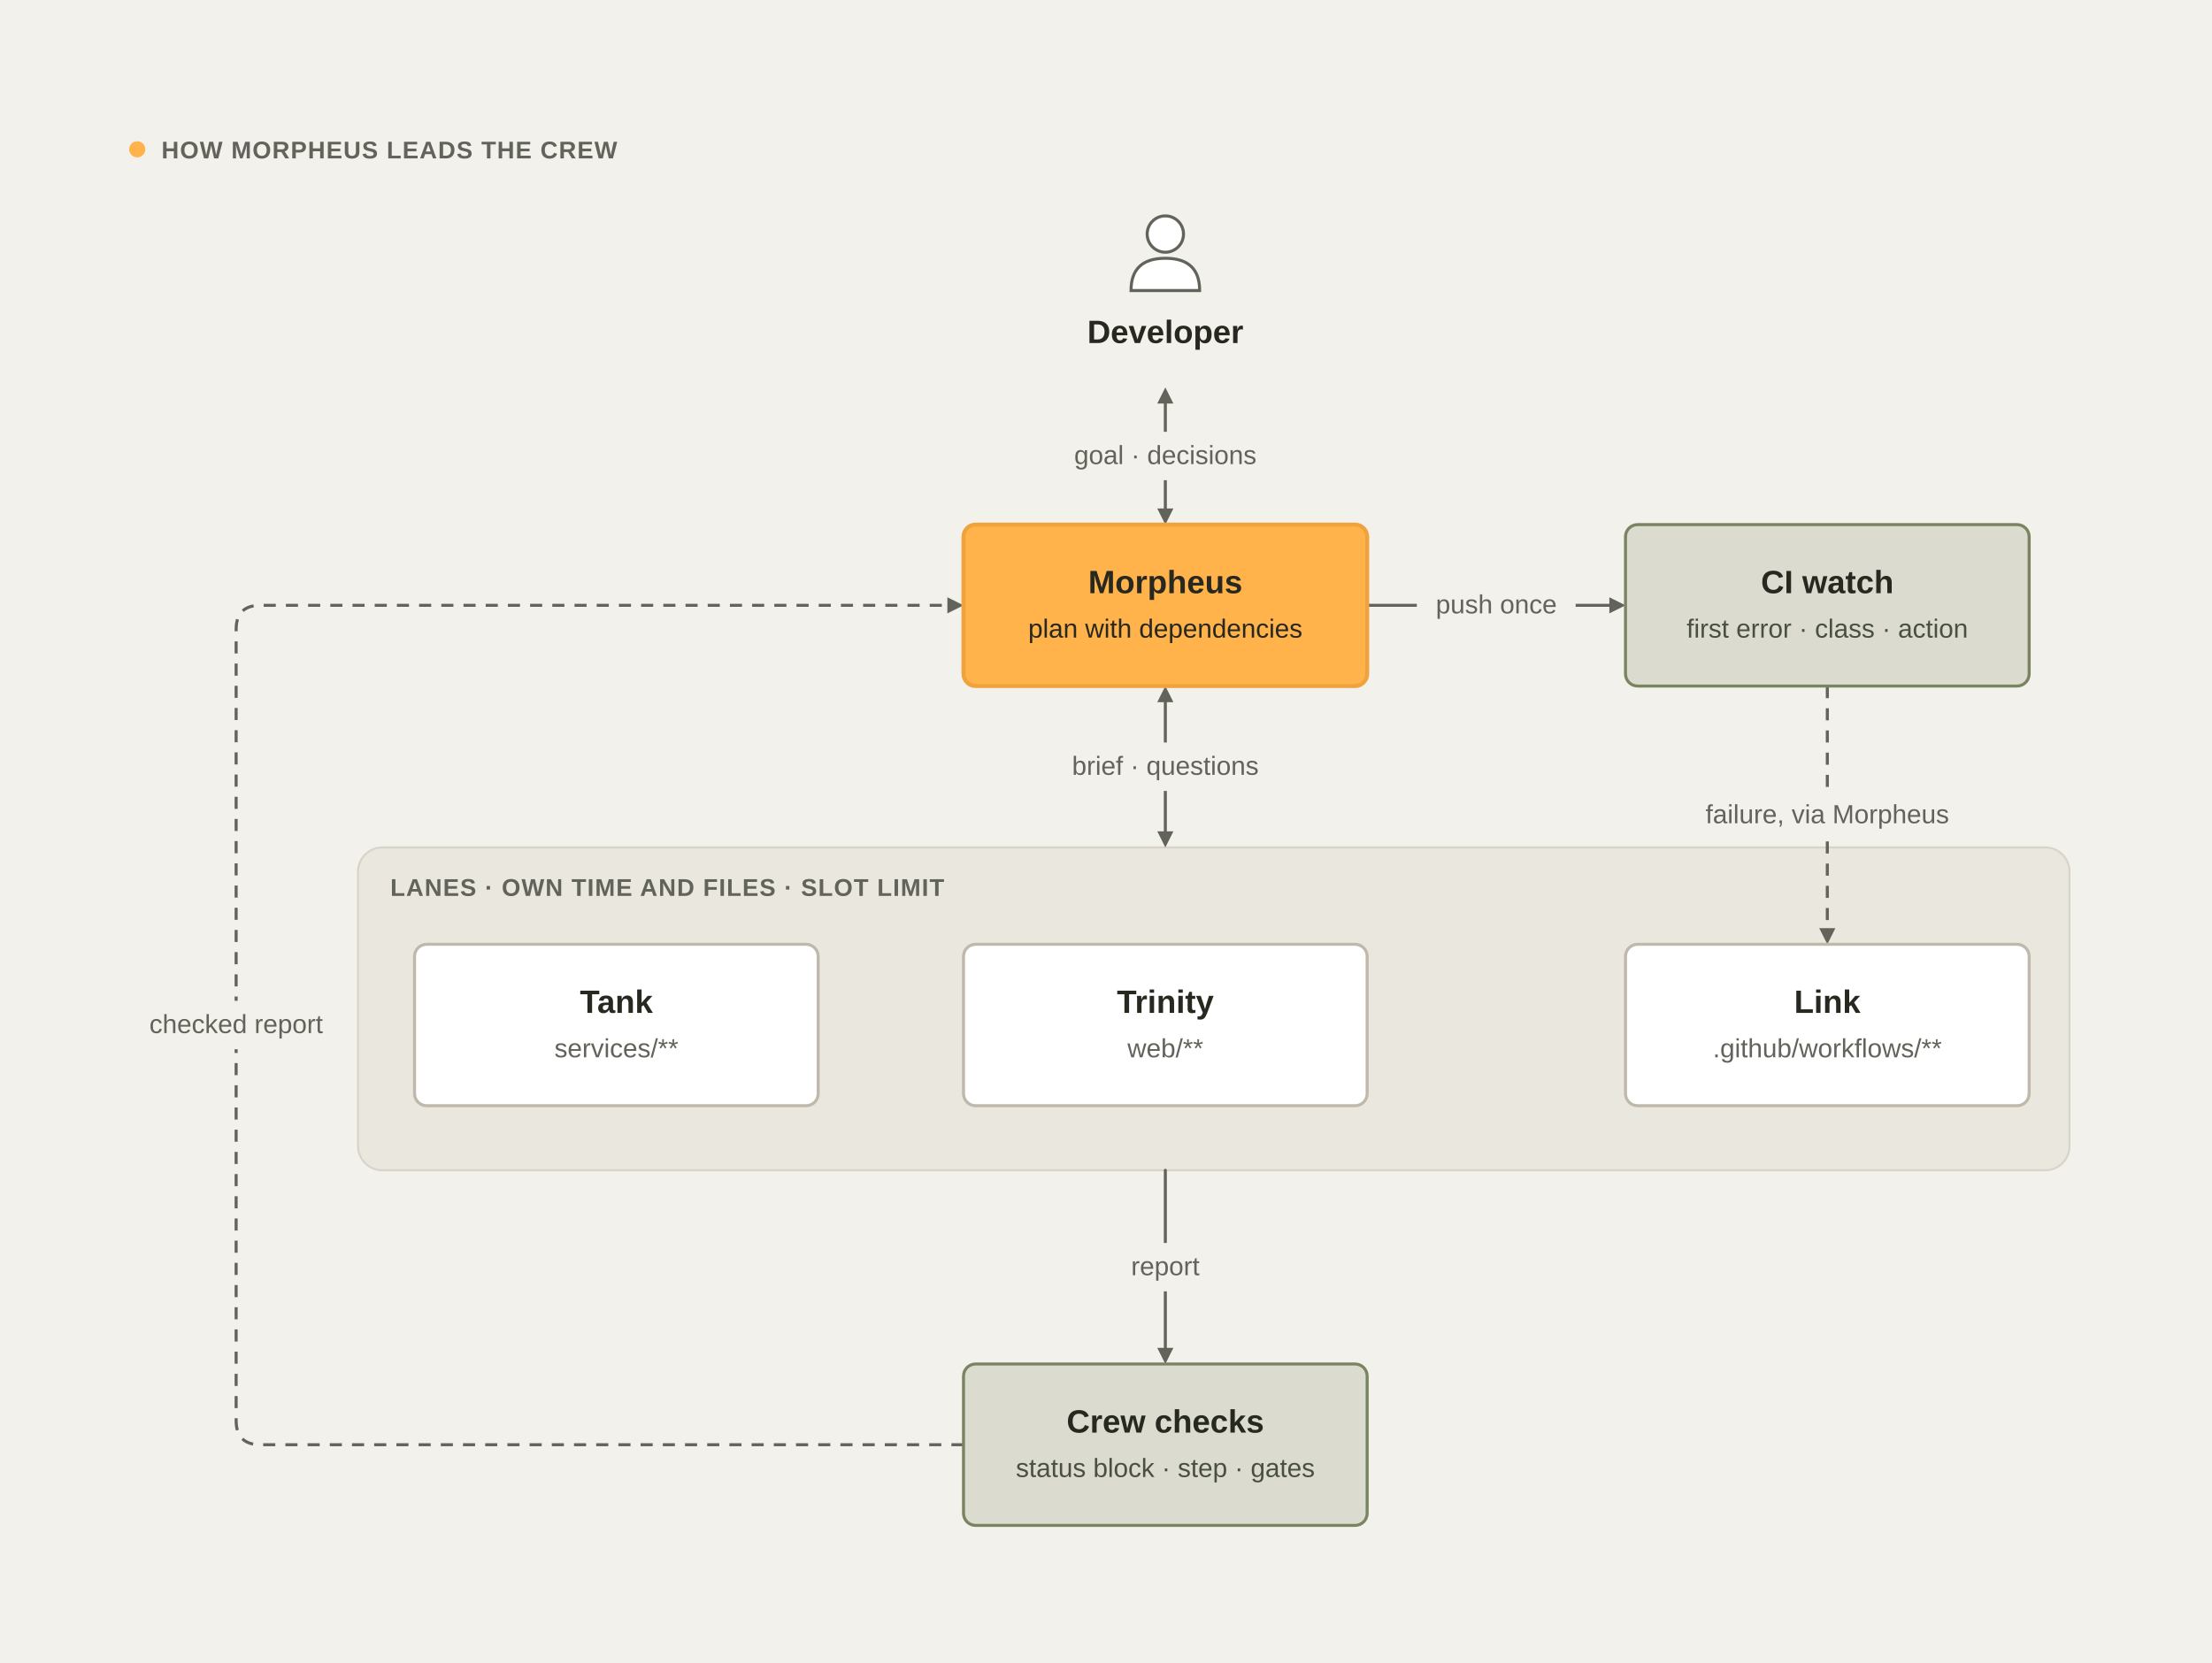
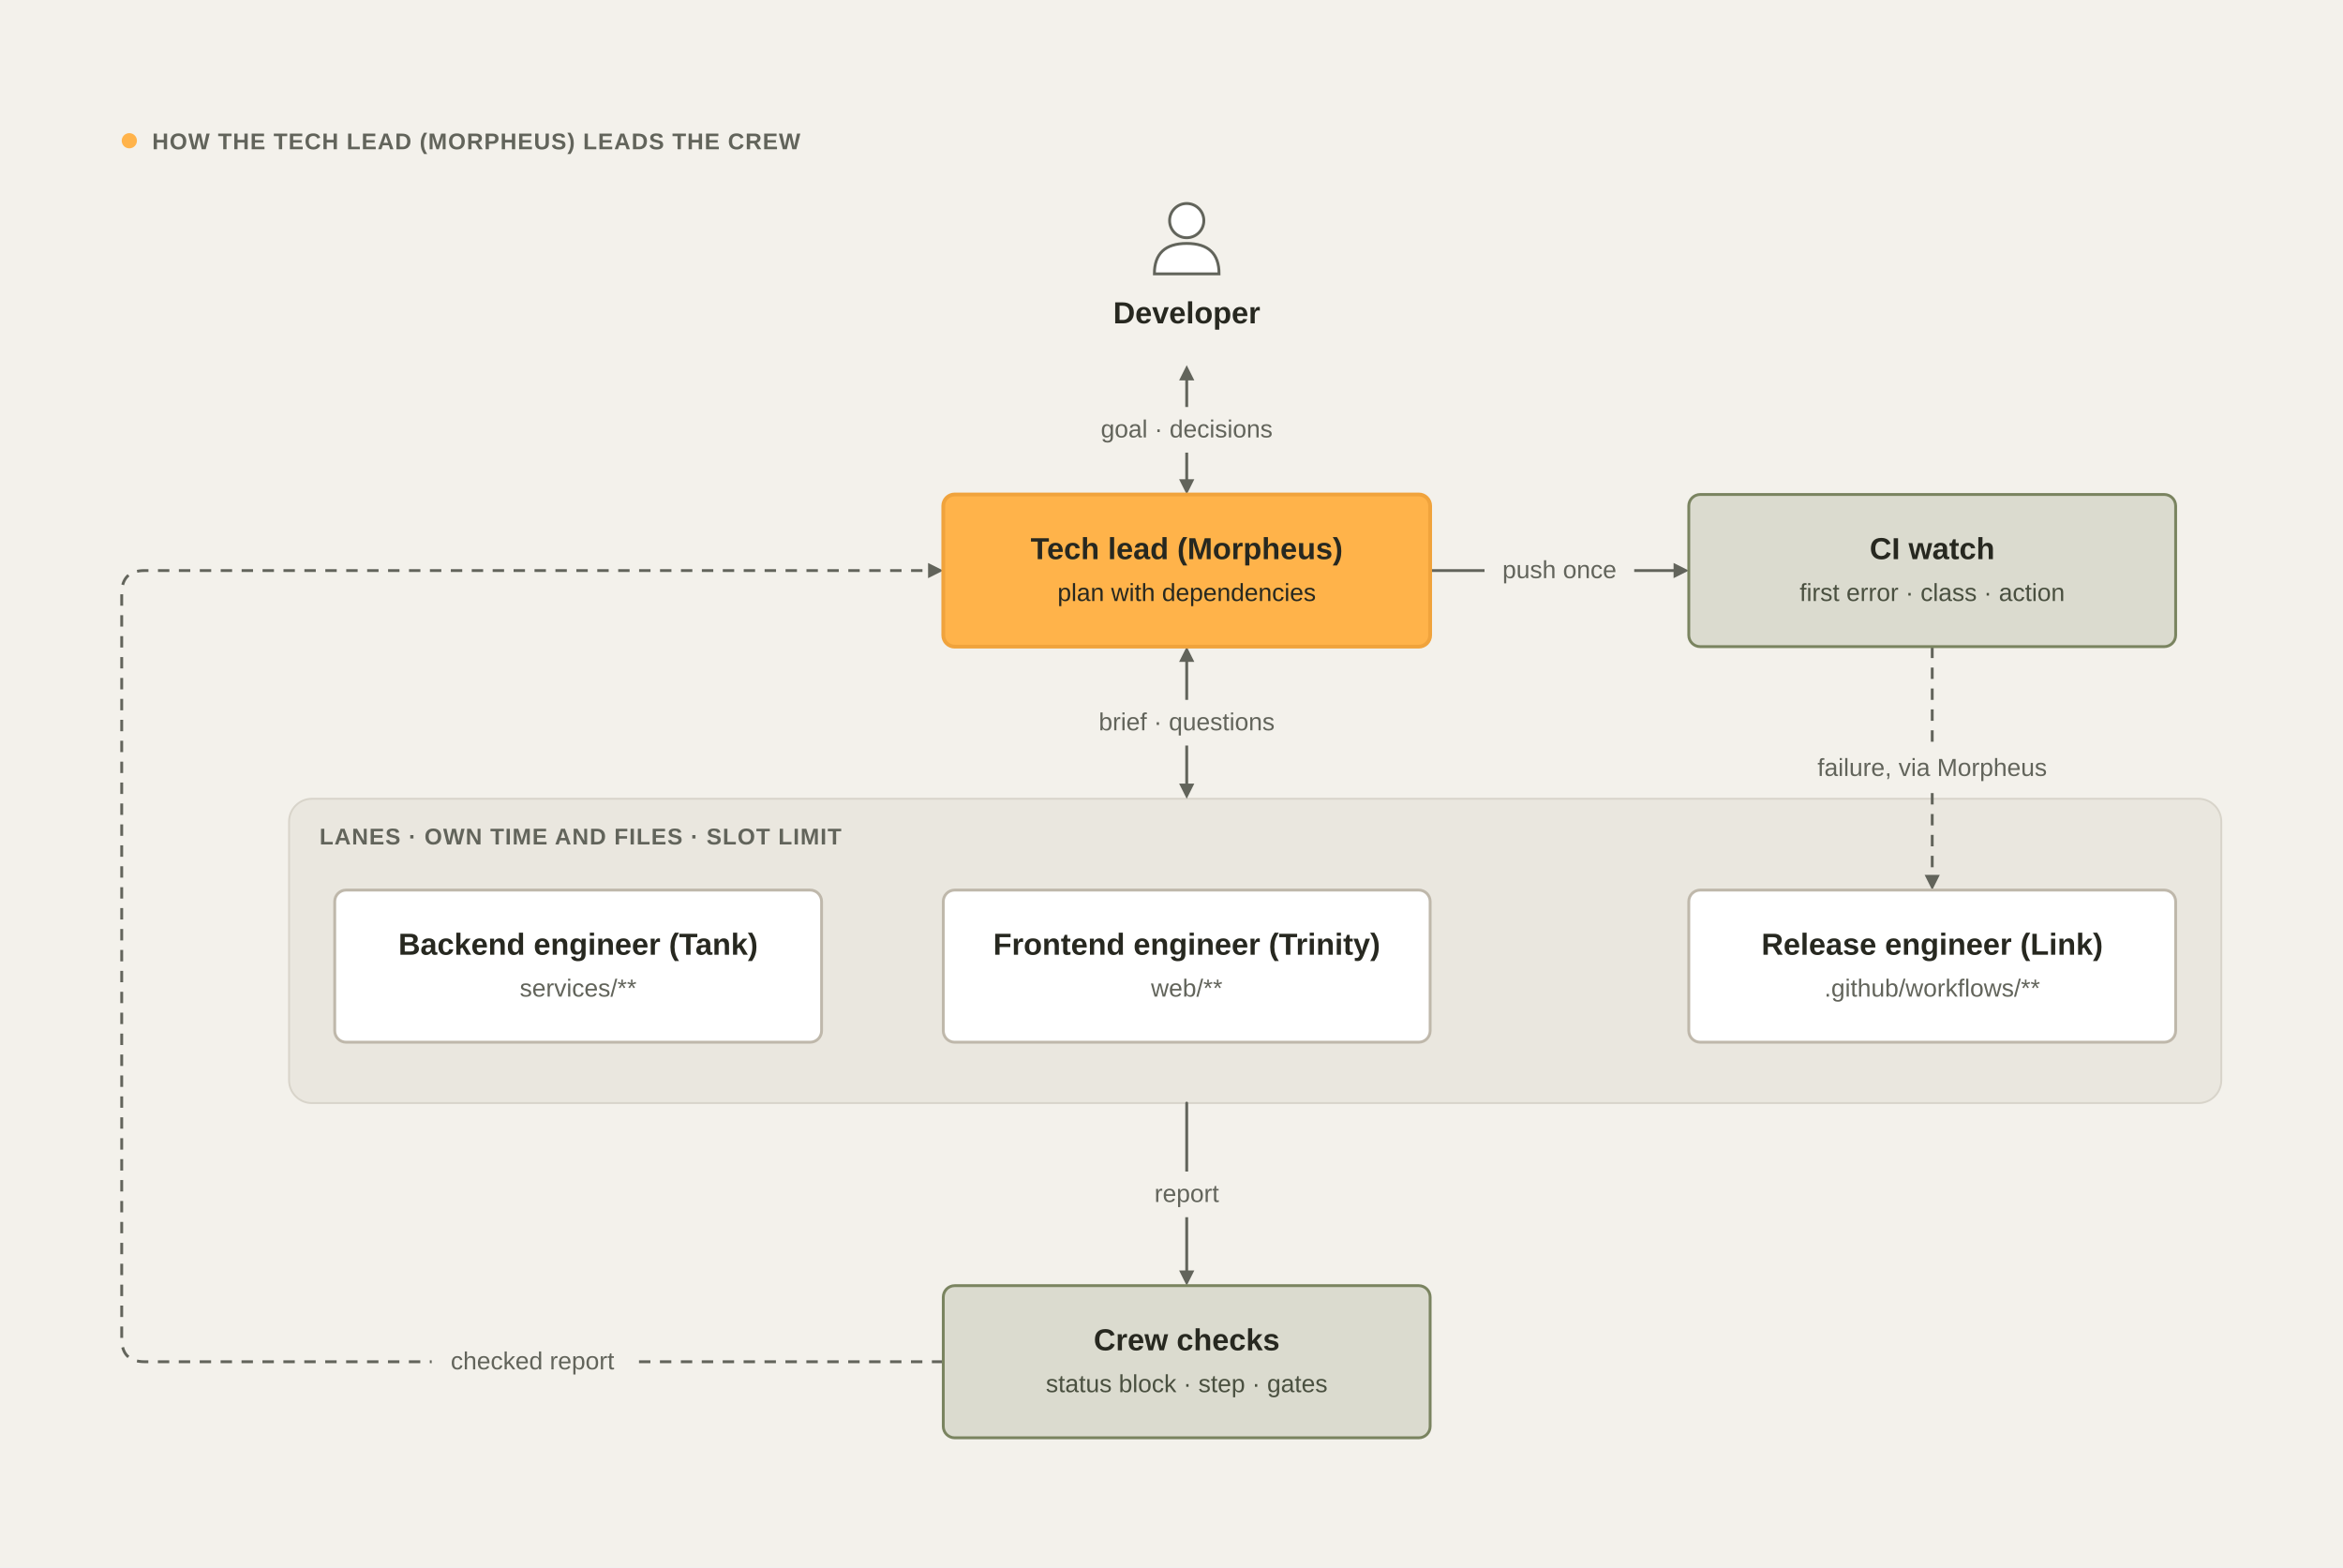
- <svg xmlns="http://www.w3.org/2000/svg" width="1096" height="824" viewBox="0 0 1096 824" role="img" aria-labelledby="dk-title dk-desc">
-   <rect width="1096" height="824" fill="#F3F1EB" />
+ <svg xmlns="http://www.w3.org/2000/svg" width="1232" height="824" viewBox="0 0 1232 824" role="img" aria-labelledby="dk-title dk-desc">
+   <rect width="1232" height="824" fill="#F3F1EB" />
  <g font-family="Manrope, 'Manrope Variable', system-ui, -apple-system, 'Segoe UI', Arial, sans-serif">
    <circle cx="68" cy="74" r="4" fill="#FFB34A" />
-     <text x="80" y="78.5" font-size="12" font-weight="600" fill="#62645B" letter-spacing="0.48">HOW MORPHEUS LEADS THE CREW</text>
-     <g transform="translate(209.4,100.0)">
-       <rect x="-32.0" y="320.0" width="848.0" height="160.0" rx="12" fill="#EAE7DF" stroke="#D8D4CA" stroke-width="1" />
-       <text x="-16.0" y="344.0" font-size="12" font-weight="600" fill="#62645B" text-anchor="start" letter-spacing="0.48">LANES · OWN TIME AND FILES · SLOT LIMIT</text>
-       <path d="M368.0,99.5 L368.0,152.5" fill="none" stroke="#62645B" stroke-width="1.5" stroke-linejoin="round" stroke-linecap="round" />
-       <polygon points="368.0,160.0 364.0,152.0 372.0,152.0" fill="#62645B" />
-       <polygon points="368.0,92.0 372.0,100.0 364.0,100.0" fill="#62645B" />
-       <rect x="313.1" y="114.0" width="109.8" height="24.0" rx="11.0" fill="#F3F1EB" />
-       <text x="368.0" y="130.0" font-size="13" font-weight="400" fill="#62645B" text-anchor="middle">goal · decisions</text>
-       <path d="M368.0,247.5 L368.0,312.5" fill="none" stroke="#62645B" stroke-width="1.5" stroke-linejoin="round" stroke-linecap="round" />
-       <polygon points="368.0,320.0 364.0,312.0 372.0,312.0" fill="#62645B" />
-       <polygon points="368.0,240.0 372.0,248.0 364.0,248.0" fill="#62645B" />
-       <rect x="312.0" y="268.0" width="112.1" height="24.0" rx="11.0" fill="#F3F1EB" />
-       <text x="368.0" y="284.0" font-size="13" font-weight="400" fill="#62645B" text-anchor="middle">brief · questions</text>
-       <path d="M368.0,480.0 L368.0,568.5" fill="none" stroke="#62645B" stroke-width="1.5" stroke-linejoin="round" stroke-linecap="round" />
-       <polygon points="368.0,576.0 364.0,568.0 372.0,568.0" fill="#62645B" />
-       <rect x="342.2" y="516.0" width="51.6" height="24.0" rx="11.0" fill="#F3F1EB" />
-       <text x="368.0" y="532.0" font-size="13" font-weight="400" fill="#62645B" text-anchor="middle">report</text>
-       <path d="M268.0,616.0 L-80.4,616.0 Q-92.4,616.0 -92.4,604.0 L-92.4,212.0 Q-92.4,200.0 -80.4,200.0 L260.5,200.0" fill="none" stroke="#62645B" stroke-width="1.5" stroke-linejoin="round" stroke-dasharray="6 5" stroke-linecap="butt" />
-       <polygon points="268.0,200.0 260.0,204.0 260.0,196.0" fill="#62645B" />
-       <rect x="-145.4" y="396.0" width="105.9" height="24.0" rx="11.0" fill="#F3F1EB" />
-       <text x="-92.4" y="412.0" font-size="13" font-weight="400" fill="#62645B" text-anchor="middle">checked report</text>
-       <path d="M468.0,200.0 L588.5,200.0" fill="none" stroke="#62645B" stroke-width="1.5" stroke-linejoin="round" stroke-linecap="round" />
-       <polygon points="596.0,200.0 588.0,204.0 588.0,196.0" fill="#62645B" />
-       <rect x="492.6" y="188.0" width="78.7" height="24.0" rx="11.0" fill="#F3F1EB" />
-       <text x="532.0" y="204.0" font-size="13" font-weight="400" fill="#62645B" text-anchor="middle">push once</text>
-       <path d="M696.0,240.0 L696.0,360.5" fill="none" stroke="#62645B" stroke-width="1.5" stroke-linejoin="round" stroke-dasharray="6 5" stroke-linecap="butt" />
-       <polygon points="696.0,368.0 692.0,360.0 700.0,360.0" fill="#62645B" />
-       <rect x="624.9" y="292.0" width="142.3" height="24.0" rx="11.0" fill="#F3F1EB" />
-       <text x="696.0" y="308.0" font-size="13" font-weight="400" fill="#62645B" text-anchor="middle">failure, via Morpheus</text>
-       <circle cx="368.0" cy="16.0" r="9" fill="#FFFFFF" stroke="#62645B" stroke-width="1.5" />
-       <path d="M351.0,44.0 Q351.0,28.0 368.0,28.0 Q385.0,28.0 385.0,44.0 Z" fill="#FFFFFF" stroke="#62645B" stroke-width="1.5" />
-       <text x="368.0" y="70.0" font-size="16" font-weight="600" fill="#272820" text-anchor="middle">Developer</text>
-       <rect x="268.0" y="160.0" width="200.0" height="80.0" rx="6.0" fill="#FFB34A" stroke="#F0A33C" stroke-width="2" />
-       <text x="368.0" y="194.0" font-size="16" font-weight="600" fill="#272820" text-anchor="middle">Morpheus</text>
-       <text x="368.0" y="216.0" font-size="13" font-weight="400" fill="#272820" text-anchor="middle">plan with dependencies</text>
-       <rect x="596.0" y="160.0" width="200.0" height="80.0" rx="6.0" fill="#DBDBCF" stroke="#7A8460" stroke-width="1.5" />
-       <text x="696.0" y="194.0" font-size="16" font-weight="600" fill="#272820" text-anchor="middle">CI watch</text>
-       <text x="696.0" y="216.0" font-size="13" font-weight="400" fill="#4A5040" text-anchor="middle">first error · class · action</text>
-       <rect x="-4.0" y="368.0" width="200.0" height="80.0" rx="6.0" fill="#FFFFFF" stroke="#BFB8AB" stroke-width="1.5" />
-       <text x="96.0" y="402.0" font-size="16" font-weight="600" fill="#272820" text-anchor="middle">Tank</text>
-       <text x="96.0" y="424.0" font-size="13" font-weight="400" fill="#62645B" text-anchor="middle">services/**</text>
-       <rect x="268.0" y="368.0" width="200.0" height="80.0" rx="6.0" fill="#FFFFFF" stroke="#BFB8AB" stroke-width="1.5" />
-       <text x="368.0" y="402.0" font-size="16" font-weight="600" fill="#272820" text-anchor="middle">Trinity</text>
-       <text x="368.0" y="424.0" font-size="13" font-weight="400" fill="#62645B" text-anchor="middle">web/**</text>
-       <rect x="596.0" y="368.0" width="200.0" height="80.0" rx="6.0" fill="#FFFFFF" stroke="#BFB8AB" stroke-width="1.5" />
-       <text x="696.0" y="402.0" font-size="16" font-weight="600" fill="#272820" text-anchor="middle">Link</text>
-       <text x="696.0" y="424.0" font-size="13" font-weight="400" fill="#62645B" text-anchor="middle">.github/workflows/**</text>
-       <rect x="268.0" y="576.0" width="200.0" height="80.0" rx="6.0" fill="#DBDBCF" stroke="#7A8460" stroke-width="1.5" />
-       <text x="368.0" y="610.0" font-size="16" font-weight="600" fill="#272820" text-anchor="middle">Crew checks</text>
-       <text x="368.0" y="632.0" font-size="13" font-weight="400" fill="#4A5040" text-anchor="middle">status block · step · gates</text>
+     <text x="80" y="78.5" font-size="12" font-weight="600" fill="#62645B" letter-spacing="0.48">HOW THE TECH LEAD (MORPHEUS) LEADS THE CREW</text>
+     <g transform="translate(176.0,100.0)">
+       <rect x="-24.0" y="320.0" width="1016.0" height="160.0" rx="12" fill="#EAE7DF" stroke="#D8D4CA" stroke-width="1" />
+       <text x="-8.0" y="344.0" font-size="12" font-weight="600" fill="#62645B" text-anchor="start" letter-spacing="0.48">LANES · OWN TIME AND FILES · SLOT LIMIT</text>
+       <path d="M448.0,99.5 L448.0,152.5" fill="none" stroke="#62645B" stroke-width="1.5" stroke-linejoin="round" stroke-linecap="round" />
+       <polygon points="448.0,160.0 444.0,152.0 452.0,152.0" fill="#62645B" />
+       <polygon points="448.0,92.0 452.0,100.0 444.0,100.0" fill="#62645B" />
+       <rect x="393.1" y="114.0" width="109.8" height="24.0" rx="11.0" fill="#F3F1EB" />
+       <text x="448.0" y="130.0" font-size="13" font-weight="400" fill="#62645B" text-anchor="middle">goal · decisions</text>
+       <path d="M448.0,247.5 L448.0,312.5" fill="none" stroke="#62645B" stroke-width="1.5" stroke-linejoin="round" stroke-linecap="round" />
+       <polygon points="448.0,320.0 444.0,312.0 452.0,312.0" fill="#62645B" />
+       <polygon points="448.0,240.0 452.0,248.0 444.0,248.0" fill="#62645B" />
+       <rect x="392.0" y="268.0" width="112.1" height="24.0" rx="11.0" fill="#F3F1EB" />
+       <text x="448.0" y="284.0" font-size="13" font-weight="400" fill="#62645B" text-anchor="middle">brief · questions</text>
+       <path d="M448.0,480.0 L448.0,568.5" fill="none" stroke="#62645B" stroke-width="1.5" stroke-linejoin="round" stroke-linecap="round" />
+       <polygon points="448.0,576.0 444.0,568.0 452.0,568.0" fill="#62645B" />
+       <rect x="422.2" y="516.0" width="51.6" height="24.0" rx="11.0" fill="#F3F1EB" />
+       <text x="448.0" y="532.0" font-size="13" font-weight="400" fill="#62645B" text-anchor="middle">report</text>
+       <path d="M320.0,616.0 L-100.0,616.0 Q-112.0,616.0 -112.0,604.0 L-112.0,212.0 Q-112.0,200.0 -100.0,200.0 L312.5,200.0" fill="none" stroke="#62645B" stroke-width="1.5" stroke-linejoin="round" stroke-dasharray="6 5" stroke-linecap="butt" />
+       <polygon points="320.0,200.0 312.0,204.0 312.0,196.0" fill="#62645B" />
+       <rect x="51.0" y="604.0" width="105.9" height="24.0" rx="11.0" fill="#F3F1EB" />
+       <text x="104.0" y="620.0" font-size="13" font-weight="400" fill="#62645B" text-anchor="middle">checked report</text>
+       <path d="M576.0,200.0 L704.5,200.0" fill="none" stroke="#62645B" stroke-width="1.5" stroke-linejoin="round" stroke-linecap="round" />
+       <polygon points="712.0,200.0 704.0,204.0 704.0,196.0" fill="#62645B" />
+       <rect x="604.6" y="188.0" width="78.7" height="24.0" rx="11.0" fill="#F3F1EB" />
+       <text x="644.0" y="204.0" font-size="13" font-weight="400" fill="#62645B" text-anchor="middle">push once</text>
+       <path d="M840.0,240.0 L840.0,360.5" fill="none" stroke="#62645B" stroke-width="1.5" stroke-linejoin="round" stroke-dasharray="6 5" stroke-linecap="butt" />
+       <polygon points="840.0,368.0 836.0,360.0 844.0,360.0" fill="#62645B" />
+       <rect x="768.9" y="292.0" width="142.3" height="24.0" rx="11.0" fill="#F3F1EB" />
+       <text x="840.0" y="308.0" font-size="13" font-weight="400" fill="#62645B" text-anchor="middle">failure, via Morpheus</text>
+       <circle cx="448.0" cy="16.0" r="9" fill="#FFFFFF" stroke="#62645B" stroke-width="1.5" />
+       <path d="M431.0,44.0 Q431.0,28.0 448.0,28.0 Q465.0,28.0 465.0,44.0 Z" fill="#FFFFFF" stroke="#62645B" stroke-width="1.5" />
+       <text x="448.0" y="70.0" font-size="16" font-weight="600" fill="#272820" text-anchor="middle">Developer</text>
+       <rect x="320.0" y="160.0" width="256.0" height="80.0" rx="6.0" fill="#FFB34A" stroke="#F0A33C" stroke-width="2" />
+       <text x="448.0" y="194.0" font-size="16" font-weight="600" fill="#272820" text-anchor="middle">Tech lead (Morpheus)</text>
+       <text x="448.0" y="216.0" font-size="13" font-weight="400" fill="#272820" text-anchor="middle">plan with dependencies</text>
+       <rect x="712.0" y="160.0" width="256.0" height="80.0" rx="6.0" fill="#DBDBCF" stroke="#7A8460" stroke-width="1.5" />
+       <text x="840.0" y="194.0" font-size="16" font-weight="600" fill="#272820" text-anchor="middle">CI watch</text>
+       <text x="840.0" y="216.0" font-size="13" font-weight="400" fill="#4A5040" text-anchor="middle">first error · class · action</text>
+       <rect x="0.0" y="368.0" width="256.0" height="80.0" rx="6.0" fill="#FFFFFF" stroke="#BFB8AB" stroke-width="1.5" />
+       <text x="128.0" y="402.0" font-size="16" font-weight="600" fill="#272820" text-anchor="middle">Backend engineer (Tank)</text>
+       <text x="128.0" y="424.0" font-size="13" font-weight="400" fill="#62645B" text-anchor="middle">services/**</text>
+       <rect x="320.0" y="368.0" width="256.0" height="80.0" rx="6.0" fill="#FFFFFF" stroke="#BFB8AB" stroke-width="1.5" />
+       <text x="448.0" y="402.0" font-size="16" font-weight="600" fill="#272820" text-anchor="middle">Frontend engineer (Trinity)</text>
+       <text x="448.0" y="424.0" font-size="13" font-weight="400" fill="#62645B" text-anchor="middle">web/**</text>
+       <rect x="712.0" y="368.0" width="256.0" height="80.0" rx="6.0" fill="#FFFFFF" stroke="#BFB8AB" stroke-width="1.5" />
+       <text x="840.0" y="402.0" font-size="16" font-weight="600" fill="#272820" text-anchor="middle">Release engineer (Link)</text>
+       <text x="840.0" y="424.0" font-size="13" font-weight="400" fill="#62645B" text-anchor="middle">.github/workflows/**</text>
+       <rect x="320.0" y="576.0" width="256.0" height="80.0" rx="6.0" fill="#DBDBCF" stroke="#7A8460" stroke-width="1.5" />
+       <text x="448.0" y="610.0" font-size="16" font-weight="600" fill="#272820" text-anchor="middle">Crew checks</text>
+       <text x="448.0" y="632.0" font-size="13" font-weight="400" fill="#4A5040" text-anchor="middle">status block · step · gates</text>
    </g>
  </g>
</svg>
